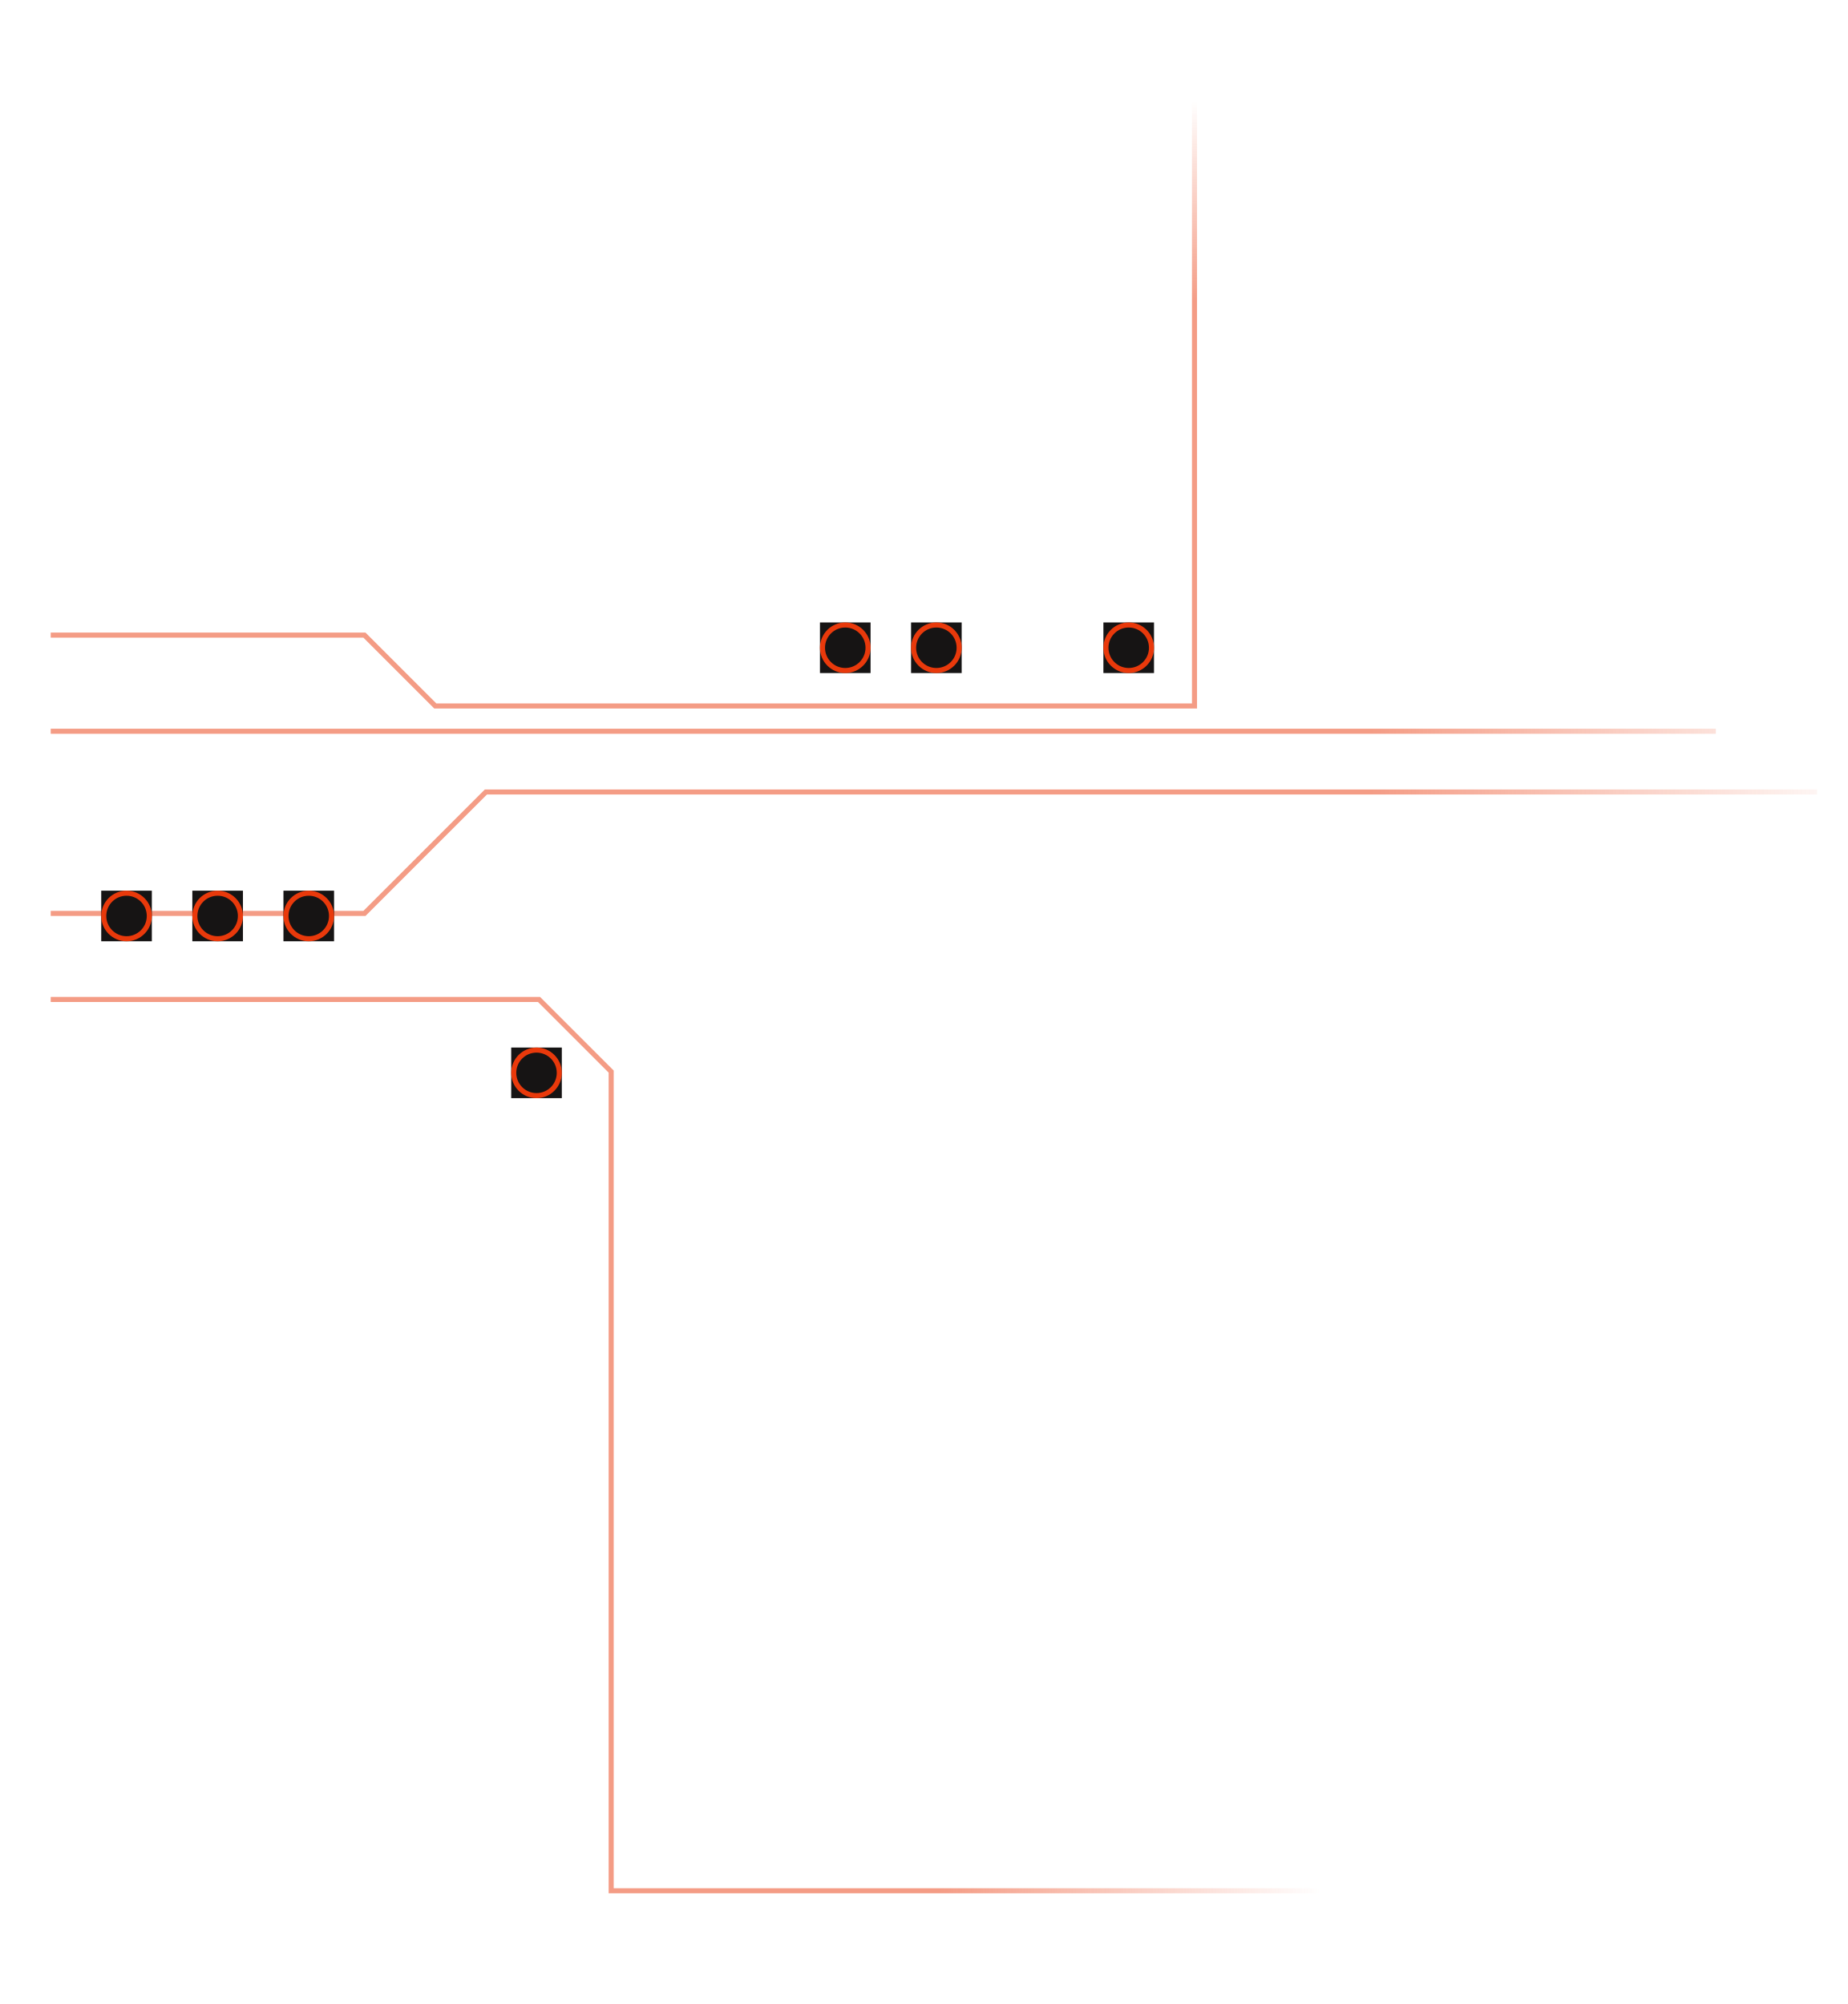
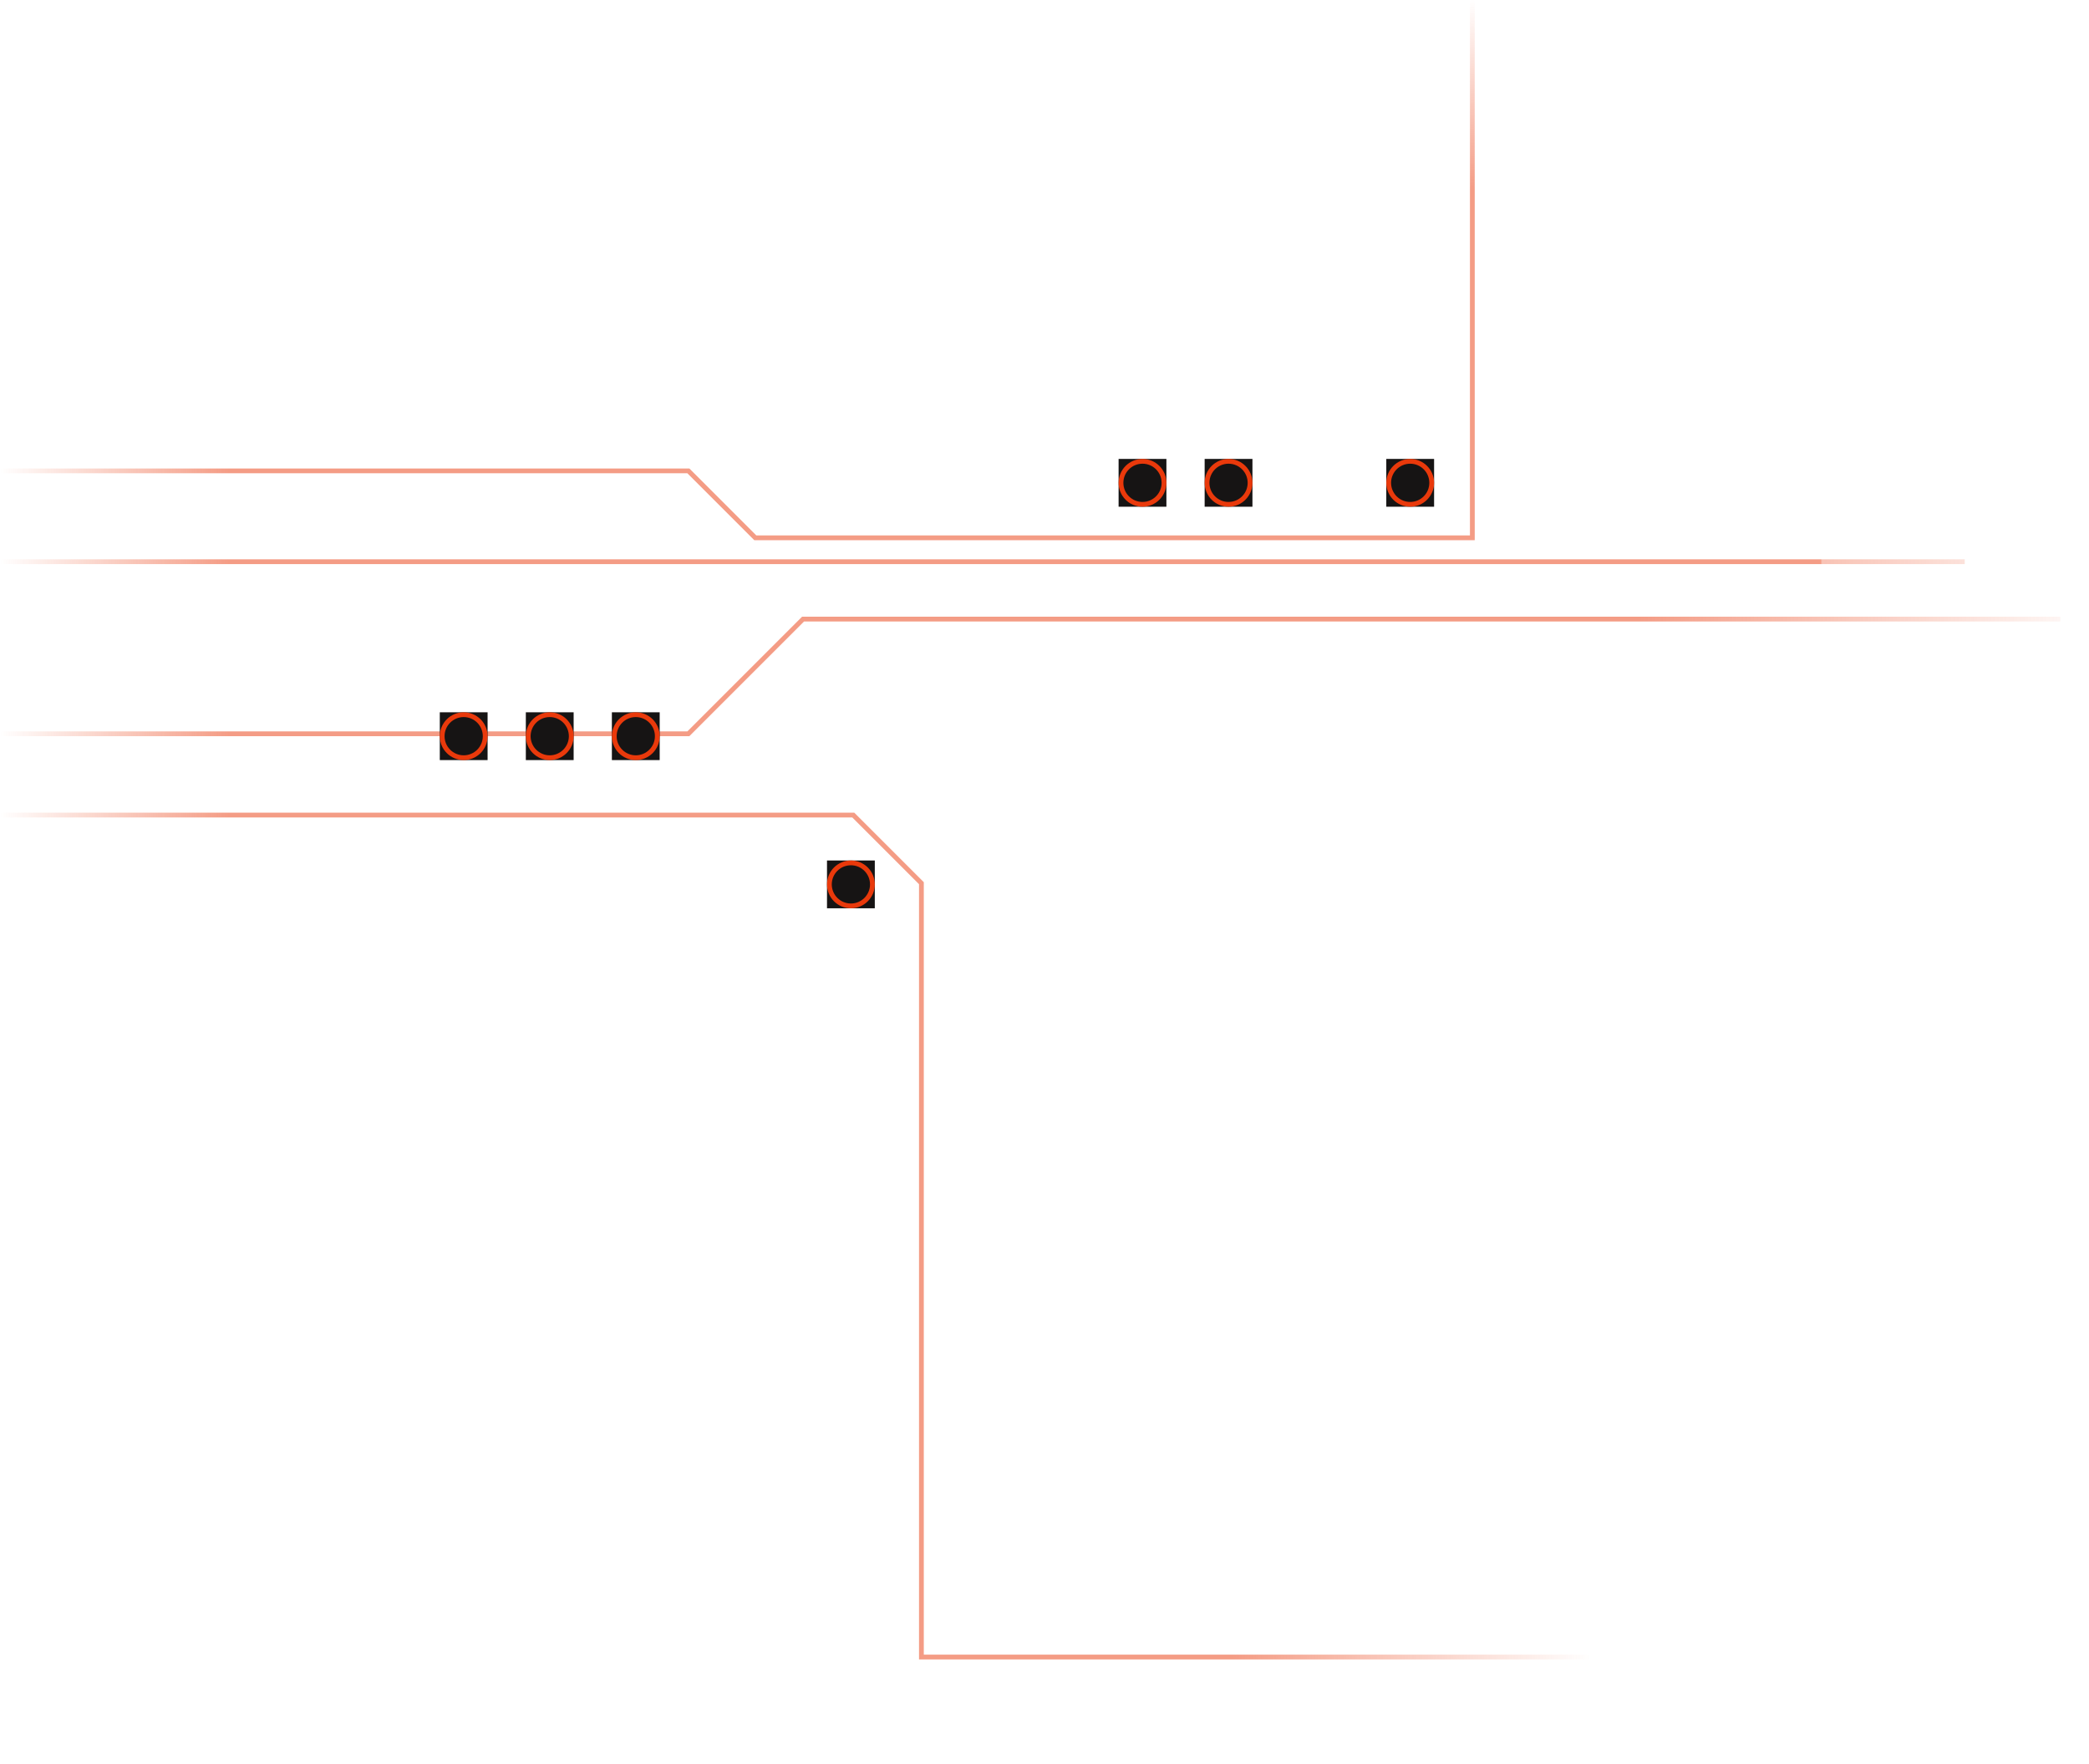
- <svg xmlns="http://www.w3.org/2000/svg" width="365" height="396" viewBox="0 0 365 396" fill="none">
-   <mask id="mask0_4560_107823" style="mask-type:alpha" maskUnits="userSpaceOnUse" x="10" y="0" width="355" height="375">
-     <path opacity="0.5" d="M10 125.5H72L86 139.5H236V0M10 144.5H339M10 197.5H106.5L120.75 211.75L120.75 373.625H260.5M10 180.5H72L96 156.5H364.5" stroke="#E9390B" />
+ <svg xmlns="http://www.w3.org/2000/svg" width="437" height="369" viewBox="0 0 437 369" fill="none">
+   <mask id="mask0_4590_106957" style="mask-type:alpha" maskUnits="userSpaceOnUse" x="0" y="0" width="437" height="348">
+     <path opacity="0.5" d="M0 98.5H144L158 112.5H308V0M0 117.5H411M0 170.5H178.5L192.75 184.75V346.625H332.5M0 153.5H144L168 129.5H436.5" stroke="#E9390B" />
  </mask>
-   <g mask="url(#mask0_4560_107823)">
-     <rect y="191" width="261" height="205" fill="url(#paint0_linear_4560_107823)" />
-     <rect y="141" width="359" height="55" fill="url(#paint1_linear_4560_107823)" />
-     <rect x="7" y="20" width="302" height="121" fill="url(#paint2_linear_4560_107823)" />
+   <g mask="url(#mask0_4590_106957)">
+     <rect x="72" y="164" width="261" height="205" fill="url(#paint0_linear_4590_106957)" />
+     <rect width="166" height="205" transform="matrix(-1 0 0 1 166 24)" fill="url(#paint1_linear_4590_106957)" />
+     <rect x="72" y="114" width="359" height="55" fill="url(#paint2_linear_4590_106957)" />
+     <rect x="79" width="302" height="121" fill="url(#paint3_linear_4590_106957)" />
  </g>
-   <rect width="10" height="10" transform="translate(101 207)" fill="#161414" />
-   <path fill-rule="evenodd" clip-rule="evenodd" d="M106 208C103.791 208 102 209.791 102 212C102 214.209 103.791 216 106 216C108.209 216 110 214.209 110 212C110 209.791 108.209 208 106 208ZM106 207C103.239 207 101 209.239 101 212C101 214.761 103.239 217 106 217C108.761 217 111 214.761 111 212C111 209.239 108.761 207 106 207Z" fill="#E9390B" />
-   <rect width="10" height="10" transform="translate(20 176)" fill="#161414" />
-   <path fill-rule="evenodd" clip-rule="evenodd" d="M25 177C22.791 177 21 178.791 21 181C21 183.209 22.791 185 25 185C27.209 185 29 183.209 29 181C29 178.791 27.209 177 25 177ZM25 176C22.239 176 20 178.239 20 181C20 183.761 22.239 186 25 186C27.761 186 30 183.761 30 181C30 178.239 27.761 176 25 176Z" fill="#E9390B" />
-   <rect width="10" height="10" transform="translate(162 123)" fill="#161414" />
-   <path fill-rule="evenodd" clip-rule="evenodd" d="M167 124C164.791 124 163 125.791 163 128C163 130.209 164.791 132 167 132C169.209 132 171 130.209 171 128C171 125.791 169.209 124 167 124ZM167 123C164.239 123 162 125.239 162 128C162 130.761 164.239 133 167 133C169.761 133 172 130.761 172 128C172 125.239 169.761 123 167 123Z" fill="#E9390B" />
-   <rect width="10" height="10" transform="translate(38 176)" fill="#161414" />
-   <path fill-rule="evenodd" clip-rule="evenodd" d="M43 177C40.791 177 39 178.791 39 181C39 183.209 40.791 185 43 185C45.209 185 47 183.209 47 181C47 178.791 45.209 177 43 177ZM43 176C40.239 176 38 178.239 38 181C38 183.761 40.239 186 43 186C45.761 186 48 183.761 48 181C48 178.239 45.761 176 43 176Z" fill="#E9390B" />
-   <rect width="10" height="10" transform="translate(180 123)" fill="#161414" />
-   <path fill-rule="evenodd" clip-rule="evenodd" d="M185 124C182.791 124 181 125.791 181 128C181 130.209 182.791 132 185 132C187.209 132 189 130.209 189 128C189 125.791 187.209 124 185 124ZM185 123C182.239 123 180 125.239 180 128C180 130.761 182.239 133 185 133C187.761 133 190 130.761 190 128C190 125.239 187.761 123 185 123Z" fill="#E9390B" />
-   <rect width="10" height="10" transform="translate(56 176)" fill="#161414" />
-   <path fill-rule="evenodd" clip-rule="evenodd" d="M61 177C58.791 177 57 178.791 57 181C57 183.209 58.791 185 61 185C63.209 185 65 183.209 65 181C65 178.791 63.209 177 61 177ZM61 176C58.239 176 56 178.239 56 181C56 183.761 58.239 186 61 186C63.761 186 66 183.761 66 181C66 178.239 63.761 176 61 176Z" fill="#E9390B" />
-   <rect width="10" height="10" transform="translate(218 123)" fill="#161414" />
-   <path fill-rule="evenodd" clip-rule="evenodd" d="M223 124C220.791 124 219 125.791 219 128C219 130.209 220.791 132 223 132C225.209 132 227 130.209 227 128C227 125.791 225.209 124 223 124ZM223 123C220.239 123 218 125.239 218 128C218 130.761 220.239 133 223 133C225.761 133 228 130.761 228 128C228 125.239 225.761 123 223 123Z" fill="#E9390B" />
+   <rect width="10" height="10" transform="translate(173 180)" fill="#161414" />
+   <path fill-rule="evenodd" clip-rule="evenodd" d="M178 181C175.791 181 174 182.791 174 185C174 187.209 175.791 189 178 189C180.209 189 182 187.209 182 185C182 182.791 180.209 181 178 181ZM178 180C175.239 180 173 182.239 173 185C173 187.761 175.239 190 178 190C180.761 190 183 187.761 183 185C183 182.239 180.761 180 178 180Z" fill="#E9390B" />
+   <rect width="10" height="10" transform="translate(92 149)" fill="#161414" />
+   <path fill-rule="evenodd" clip-rule="evenodd" d="M97 150C94.791 150 93 151.791 93 154C93 156.209 94.791 158 97 158C99.209 158 101 156.209 101 154C101 151.791 99.209 150 97 150ZM97 149C94.239 149 92 151.239 92 154C92 156.761 94.239 159 97 159C99.761 159 102 156.761 102 154C102 151.239 99.761 149 97 149Z" fill="#E9390B" />
+   <rect width="10" height="10" transform="translate(234 96)" fill="#161414" />
+   <path fill-rule="evenodd" clip-rule="evenodd" d="M239 97C236.791 97 235 98.791 235 101C235 103.209 236.791 105 239 105C241.209 105 243 103.209 243 101C243 98.791 241.209 97 239 97ZM239 96C236.239 96 234 98.239 234 101C234 103.761 236.239 106 239 106C241.761 106 244 103.761 244 101C244 98.239 241.761 96 239 96Z" fill="#E9390B" />
+   <rect width="10" height="10" transform="translate(110 149)" fill="#161414" />
+   <path fill-rule="evenodd" clip-rule="evenodd" d="M115 150C112.791 150 111 151.791 111 154C111 156.209 112.791 158 115 158C117.209 158 119 156.209 119 154C119 151.791 117.209 150 115 150ZM115 149C112.239 149 110 151.239 110 154C110 156.761 112.239 159 115 159C117.761 159 120 156.761 120 154C120 151.239 117.761 149 115 149Z" fill="#E9390B" />
+   <rect width="10" height="10" transform="translate(252 96)" fill="#161414" />
+   <path fill-rule="evenodd" clip-rule="evenodd" d="M257 97C254.791 97 253 98.791 253 101C253 103.209 254.791 105 257 105C259.209 105 261 103.209 261 101C261 98.791 259.209 97 257 97ZM257 96C254.239 96 252 98.239 252 101C252 103.761 254.239 106 257 106C259.761 106 262 103.761 262 101C262 98.239 259.761 96 257 96Z" fill="#E9390B" />
+   <rect width="10" height="10" transform="translate(128 149)" fill="#161414" />
+   <path fill-rule="evenodd" clip-rule="evenodd" d="M133 150C130.791 150 129 151.791 129 154C129 156.209 130.791 158 133 158C135.209 158 137 156.209 137 154C137 151.791 135.209 150 133 150ZM133 149C130.239 149 128 151.239 128 154C128 156.761 130.239 159 133 159C135.761 159 138 156.761 138 154C138 151.239 135.761 149 133 149Z" fill="#E9390B" />
+   <rect width="10" height="10" transform="translate(290 96)" fill="#161414" />
+   <path fill-rule="evenodd" clip-rule="evenodd" d="M295 97C292.791 97 291 98.791 291 101C291 103.209 292.791 105 295 105C297.209 105 299 103.209 299 101C299 98.791 297.209 97 295 97ZM295 96C292.239 96 290 98.239 290 101C290 103.761 292.239 106 295 106C297.761 106 300 103.761 300 101C300 98.239 297.761 96 295 96Z" fill="#E9390B" />
  <defs>
-     <linearGradient id="paint0_linear_4560_107823" x1="15.5" y1="293" x2="261" y2="293" gradientUnits="userSpaceOnUse">
+     <linearGradient id="paint0_linear_4590_106957" x1="87.5" y1="266" x2="333" y2="266" gradientUnits="userSpaceOnUse">
      <stop offset="0.694" stop-color="#E9390B" />
      <stop offset="1" stop-color="#E9390B" stop-opacity="0" />
    </linearGradient>
-     <linearGradient id="paint1_linear_4560_107823" x1="15.5" y1="163.456" x2="368.5" y2="163.456" gradientUnits="userSpaceOnUse">
+     <linearGradient id="paint1_linear_4590_106957" x1="9.858" y1="102" x2="166" y2="102" gradientUnits="userSpaceOnUse">
+       <stop offset="0.694" stop-color="#E9390B" />
+       <stop offset="1" stop-color="#E9390B" stop-opacity="0" />
+     </linearGradient>
+     <linearGradient id="paint2_linear_4590_106957" x1="87.5" y1="136.456" x2="440.5" y2="136.456" gradientUnits="userSpaceOnUse">
      <stop offset="0.724" stop-color="#E9390B" />
      <stop offset="1" stop-color="#E9390B" stop-opacity="0" />
    </linearGradient>
-     <linearGradient id="paint2_linear_4560_107823" x1="240" y1="141" x2="240" y2="20" gradientUnits="userSpaceOnUse">
+     <linearGradient id="paint3_linear_4590_106957" x1="312" y1="121" x2="312" y2="-3.4805e-06" gradientUnits="userSpaceOnUse">
      <stop offset="0.672" stop-color="#E9390B" />
      <stop offset="1" stop-color="#E9390B" stop-opacity="0" />
    </linearGradient>
  </defs>
</svg>
